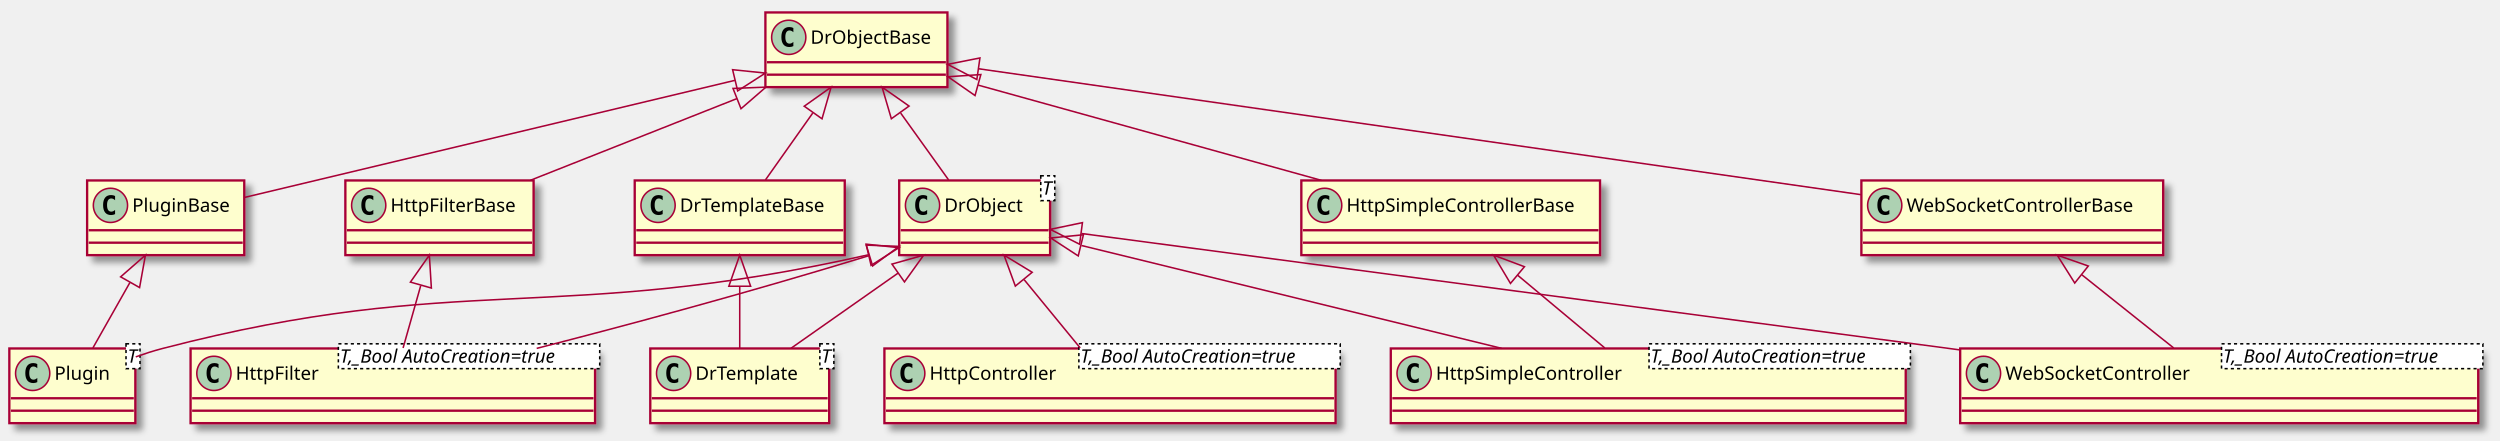
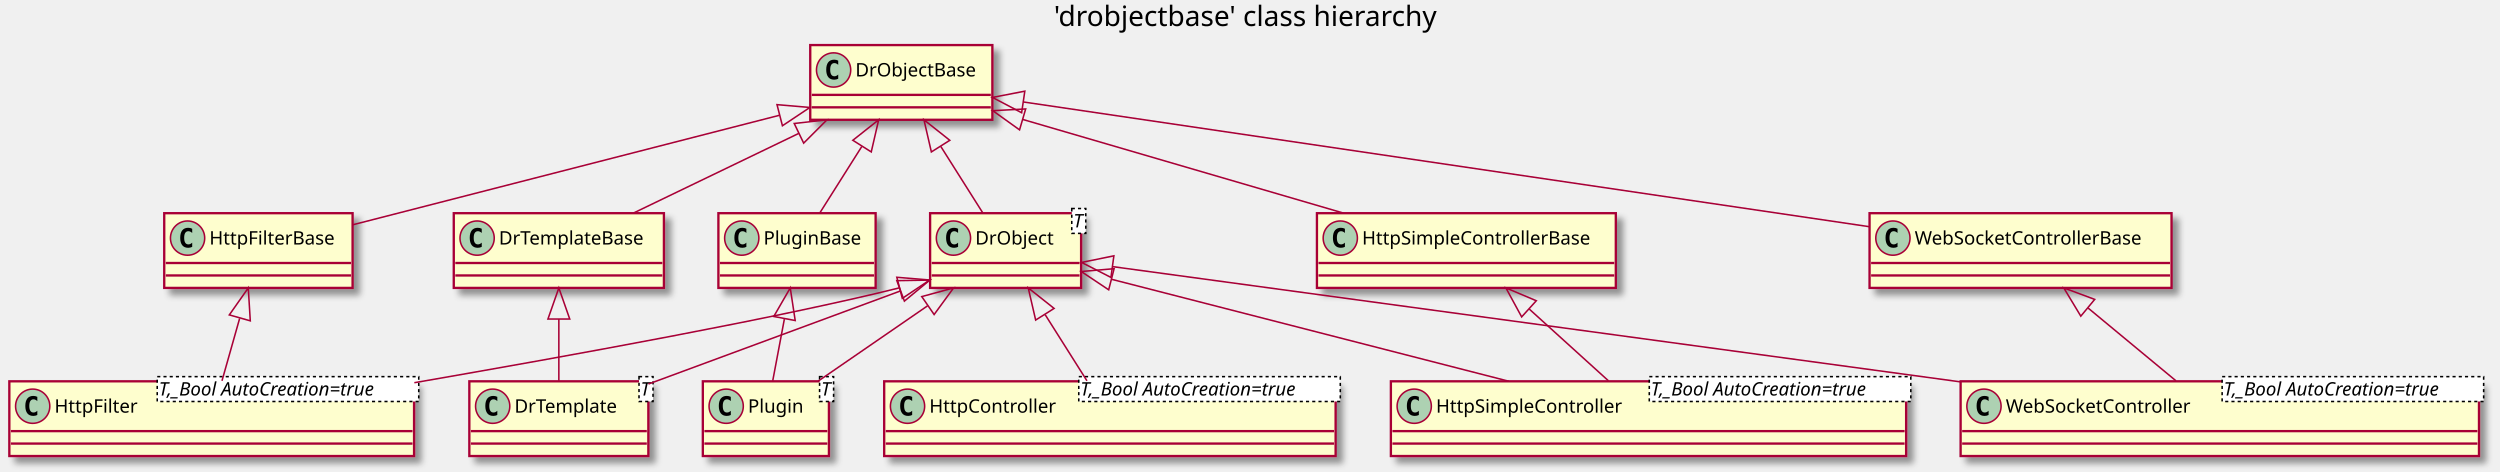
- <svg xmlns="http://www.w3.org/2000/svg" contentScriptType="application/ecmascript" contentStyleType="text/css" height="283px" preserveAspectRatio="none" style="width:1607px;height:283px;" version="1.1" viewBox="0 0 1607 283" width="1607px" zoomAndPan="magnify">
+ <svg xmlns="http://www.w3.org/2000/svg" contentScriptType="application/ecmascript" contentStyleType="text/css" height="303px" preserveAspectRatio="none" style="width:1606px;height:303px;" version="1.1" viewBox="0 0 1606 303" width="1606px" zoomAndPan="magnify">
  <defs>
-     <filter height="300%" id="fl2bw3moqujrt" width="300%" x="-1" y="-1">
+     <filter height="300%" id="f8cmqa31ffajn" width="300%" x="-1" y="-1">
      <feGaussianBlur result="blurOut" stdDeviation="2.0" />
      <feColorMatrix in="blurOut" result="blurOut2" type="matrix" values="0 0 0 0 0 0 0 0 0 0 0 0 0 0 0 0 0 0 .4 0" />
      <feOffset dx="4.0" dy="4.0" in="blurOut2" result="blurOut3" />
      <feBlend in="SourceGraphic" in2="blurOut3" mode="normal" />
    </filter>
  </defs>
  <g>
-     <rect fill="#FEFECE" filter="url(#fl2bw3moqujrt)" height="48" id="C_0000948678946378292650" style="stroke: #A80036; stroke-width: 1.5;" width="117" x="492" y="8" />
-     <ellipse cx="507" cy="24" fill="#ADD1B2" rx="11" ry="11" style="stroke: #A80036; stroke-width: 1.0;" />
-     <path d="M509.969,29.641 Q509.391,29.938 508.75,30.078 Q508.109,30.234 507.406,30.234 Q504.906,30.234 503.578,28.594 Q502.266,26.938 502.266,23.812 Q502.266,20.688 503.578,19.031 Q504.906,17.375 507.406,17.375 Q508.109,17.375 508.75,17.531 Q509.406,17.688 509.969,17.984 L509.969,20.703 Q509.344,20.125 508.75,19.859 Q508.156,19.578 507.531,19.578 Q506.188,19.578 505.5,20.656 Q504.812,21.719 504.812,23.812 Q504.812,25.906 505.5,26.984 Q506.188,28.047 507.531,28.047 Q508.156,28.047 508.75,27.781 Q509.344,27.5 509.969,26.922 L509.969,29.641 Z " />
-     <text fill="#000000" font-family="sans-serif" font-size="12" lengthAdjust="spacingAndGlyphs" textLength="85" x="521" y="28.154">DrObjectBase</text>
-     <line style="stroke: #A80036; stroke-width: 1.5;" x1="493" x2="608" y1="40" y2="40" />
-     <line style="stroke: #A80036; stroke-width: 1.5;" x1="493" x2="608" y1="48" y2="48" />
-     <rect fill="#FEFECE" filter="url(#fl2bw3moqujrt)" height="48" id="C_0000928351319055387329" style="stroke: #A80036; stroke-width: 1.5;" width="97" x="578" y="116" />
-     <ellipse cx="593" cy="132" fill="#ADD1B2" rx="11" ry="11" style="stroke: #A80036; stroke-width: 1.0;" />
-     <path d="M595.969,137.641 Q595.391,137.938 594.75,138.078 Q594.109,138.234 593.406,138.234 Q590.906,138.234 589.578,136.594 Q588.266,134.938 588.266,131.812 Q588.266,128.688 589.578,127.031 Q590.906,125.375 593.406,125.375 Q594.109,125.375 594.75,125.531 Q595.406,125.688 595.969,125.984 L595.969,128.703 Q595.344,128.125 594.75,127.859 Q594.156,127.578 593.531,127.578 Q592.188,127.578 591.5,128.656 Q590.812,129.719 590.812,131.812 Q590.812,133.906 591.5,134.984 Q592.188,136.047 593.531,136.047 Q594.156,136.047 594.75,135.781 Q595.344,135.5 595.969,134.922 L595.969,137.641 Z " />
-     <text fill="#000000" font-family="sans-serif" font-size="12" lengthAdjust="spacingAndGlyphs" textLength="54" x="607" y="136.154">DrObject</text>
-     <rect fill="#FFFFFF" height="15.969" style="stroke: #000000; stroke-width: 1.0; stroke-dasharray: 2.0,2.0;" width="9" x="669" y="113" />
-     <text fill="#000000" font-family="sans-serif" font-size="12" font-style="italic" lengthAdjust="spacingAndGlyphs" textLength="7" x="670" y="125.139">T</text>
-     <line style="stroke: #A80036; stroke-width: 1.5;" x1="579" x2="674" y1="148" y2="148" />
-     <line style="stroke: #A80036; stroke-width: 1.5;" x1="579" x2="674" y1="156" y2="156" />
-     <rect fill="#FEFECE" filter="url(#fl2bw3moqujrt)" height="48" id="C_0001766132705992294525" style="stroke: #A80036; stroke-width: 1.5;" width="101" x="56" y="116" />
-     <ellipse cx="71" cy="132" fill="#ADD1B2" rx="11" ry="11" style="stroke: #A80036; stroke-width: 1.0;" />
-     <path d="M73.969,137.641 Q73.391,137.938 72.75,138.078 Q72.109,138.234 71.406,138.234 Q68.906,138.234 67.578,136.594 Q66.266,134.938 66.266,131.812 Q66.266,128.688 67.578,127.031 Q68.906,125.375 71.406,125.375 Q72.109,125.375 72.75,125.531 Q73.406,125.688 73.969,125.984 L73.969,128.703 Q73.344,128.125 72.75,127.859 Q72.156,127.578 71.531,127.578 Q70.188,127.578 69.5,128.656 Q68.812,129.719 68.812,131.812 Q68.812,133.906 69.5,134.984 Q70.188,136.047 71.531,136.047 Q72.156,136.047 72.75,135.781 Q73.344,135.5 73.969,134.922 L73.969,137.641 Z " />
-     <text fill="#000000" font-family="sans-serif" font-size="12" lengthAdjust="spacingAndGlyphs" textLength="69" x="85" y="136.154">PluginBase</text>
-     <line style="stroke: #A80036; stroke-width: 1.5;" x1="57" x2="156" y1="148" y2="148" />
-     <line style="stroke: #A80036; stroke-width: 1.5;" x1="57" x2="156" y1="156" y2="156" />
-     <rect fill="#FEFECE" filter="url(#fl2bw3moqujrt)" height="48" id="C_0000090245984191403772" style="stroke: #A80036; stroke-width: 1.5;" width="81" x="6" y="224" />
-     <ellipse cx="21" cy="240" fill="#ADD1B2" rx="11" ry="11" style="stroke: #A80036; stroke-width: 1.0;" />
-     <path d="M23.969,245.641 Q23.391,245.938 22.75,246.078 Q22.109,246.234 21.406,246.234 Q18.906,246.234 17.578,244.594 Q16.266,242.938 16.266,239.812 Q16.266,236.688 17.578,235.031 Q18.906,233.375 21.406,233.375 Q22.109,233.375 22.75,233.531 Q23.406,233.688 23.969,233.984 L23.969,236.703 Q23.344,236.125 22.75,235.859 Q22.156,235.578 21.531,235.578 Q20.188,235.578 19.5,236.656 Q18.812,237.719 18.812,239.812 Q18.812,241.906 19.5,242.984 Q20.188,244.047 21.531,244.047 Q22.156,244.047 22.75,243.781 Q23.344,243.5 23.969,242.922 L23.969,245.641 Z " />
-     <text fill="#000000" font-family="sans-serif" font-size="12" lengthAdjust="spacingAndGlyphs" textLength="38" x="35" y="244.154">Plugin</text>
-     <rect fill="#FFFFFF" height="15.969" style="stroke: #000000; stroke-width: 1.0; stroke-dasharray: 2.0,2.0;" width="9" x="81" y="221" />
-     <text fill="#000000" font-family="sans-serif" font-size="12" font-style="italic" lengthAdjust="spacingAndGlyphs" textLength="7" x="82" y="233.139">T</text>
-     <line style="stroke: #A80036; stroke-width: 1.5;" x1="7" x2="86" y1="256" y2="256" />
-     <line style="stroke: #A80036; stroke-width: 1.5;" x1="7" x2="86" y1="264" y2="264" />
-     <rect fill="#FEFECE" filter="url(#fl2bw3moqujrt)" height="48" id="C_0001287349830889935744" style="stroke: #A80036; stroke-width: 1.5;" width="121" x="222" y="116" />
-     <ellipse cx="237" cy="132" fill="#ADD1B2" rx="11" ry="11" style="stroke: #A80036; stroke-width: 1.0;" />
-     <path d="M239.969,137.641 Q239.391,137.938 238.75,138.078 Q238.109,138.234 237.406,138.234 Q234.906,138.234 233.578,136.594 Q232.266,134.938 232.266,131.812 Q232.266,128.688 233.578,127.031 Q234.906,125.375 237.406,125.375 Q238.109,125.375 238.75,125.531 Q239.406,125.688 239.969,125.984 L239.969,128.703 Q239.344,128.125 238.75,127.859 Q238.156,127.578 237.531,127.578 Q236.188,127.578 235.5,128.656 Q234.812,129.719 234.812,131.812 Q234.812,133.906 235.5,134.984 Q236.188,136.047 237.531,136.047 Q238.156,136.047 238.75,135.781 Q239.344,135.5 239.969,134.922 L239.969,137.641 Z " />
-     <text fill="#000000" font-family="sans-serif" font-size="12" lengthAdjust="spacingAndGlyphs" textLength="89" x="251" y="136.154">HttpFilterBase</text>
-     <line style="stroke: #A80036; stroke-width: 1.5;" x1="223" x2="342" y1="148" y2="148" />
-     <line style="stroke: #A80036; stroke-width: 1.5;" x1="223" x2="342" y1="156" y2="156" />
-     <rect fill="#FEFECE" filter="url(#fl2bw3moqujrt)" height="48" id="C_0001423317784030907931" style="stroke: #A80036; stroke-width: 1.5;" width="260" x="122.5" y="224" />
-     <ellipse cx="137.5" cy="240" fill="#ADD1B2" rx="11" ry="11" style="stroke: #A80036; stroke-width: 1.0;" />
-     <path d="M140.469,245.641 Q139.891,245.938 139.25,246.078 Q138.609,246.234 137.906,246.234 Q135.406,246.234 134.078,244.594 Q132.766,242.938 132.766,239.812 Q132.766,236.688 134.078,235.031 Q135.406,233.375 137.906,233.375 Q138.609,233.375 139.25,233.531 Q139.906,233.688 140.469,233.984 L140.469,236.703 Q139.844,236.125 139.25,235.859 Q138.656,235.578 138.031,235.578 Q136.688,235.578 136,236.656 Q135.312,237.719 135.312,239.812 Q135.312,241.906 136,242.984 Q136.688,244.047 138.031,244.047 Q138.656,244.047 139.25,243.781 Q139.844,243.5 140.469,242.922 L140.469,245.641 Z " />
-     <text fill="#000000" font-family="sans-serif" font-size="12" lengthAdjust="spacingAndGlyphs" textLength="58" x="151.5" y="244.154">HttpFilter</text>
-     <rect fill="#FFFFFF" height="15.969" style="stroke: #000000; stroke-width: 1.0; stroke-dasharray: 2.0,2.0;" width="168" x="217.5" y="221" />
-     <text fill="#000000" font-family="sans-serif" font-size="12" font-style="italic" lengthAdjust="spacingAndGlyphs" textLength="166" x="218.5" y="233.139">T,_Bool AutoCreation=true</text>
-     <line style="stroke: #A80036; stroke-width: 1.5;" x1="123.5" x2="381.5" y1="256" y2="256" />
-     <line style="stroke: #A80036; stroke-width: 1.5;" x1="123.5" x2="381.5" y1="264" y2="264" />
-     <rect fill="#FEFECE" filter="url(#fl2bw3moqujrt)" height="48" id="C_0000286555068366301766" style="stroke: #A80036; stroke-width: 1.5;" width="135" x="408" y="116" />
-     <ellipse cx="423" cy="132" fill="#ADD1B2" rx="11" ry="11" style="stroke: #A80036; stroke-width: 1.0;" />
-     <path d="M425.969,137.641 Q425.391,137.938 424.75,138.078 Q424.109,138.234 423.406,138.234 Q420.906,138.234 419.578,136.594 Q418.266,134.938 418.266,131.812 Q418.266,128.688 419.578,127.031 Q420.906,125.375 423.406,125.375 Q424.109,125.375 424.75,125.531 Q425.406,125.688 425.969,125.984 L425.969,128.703 Q425.344,128.125 424.75,127.859 Q424.156,127.578 423.531,127.578 Q422.188,127.578 421.5,128.656 Q420.812,129.719 420.812,131.812 Q420.812,133.906 421.5,134.984 Q422.188,136.047 423.531,136.047 Q424.156,136.047 424.75,135.781 Q425.344,135.5 425.969,134.922 L425.969,137.641 Z " />
-     <text fill="#000000" font-family="sans-serif" font-size="12" lengthAdjust="spacingAndGlyphs" textLength="103" x="437" y="136.154">DrTemplateBase</text>
-     <line style="stroke: #A80036; stroke-width: 1.5;" x1="409" x2="542" y1="148" y2="148" />
-     <line style="stroke: #A80036; stroke-width: 1.5;" x1="409" x2="542" y1="156" y2="156" />
-     <rect fill="#FEFECE" filter="url(#fl2bw3moqujrt)" height="48" id="C_0000730908334399288167" style="stroke: #A80036; stroke-width: 1.5;" width="115" x="418" y="224" />
-     <ellipse cx="433" cy="240" fill="#ADD1B2" rx="11" ry="11" style="stroke: #A80036; stroke-width: 1.0;" />
-     <path d="M435.969,245.641 Q435.391,245.938 434.75,246.078 Q434.109,246.234 433.406,246.234 Q430.906,246.234 429.578,244.594 Q428.266,242.938 428.266,239.812 Q428.266,236.688 429.578,235.031 Q430.906,233.375 433.406,233.375 Q434.109,233.375 434.75,233.531 Q435.406,233.688 435.969,233.984 L435.969,236.703 Q435.344,236.125 434.75,235.859 Q434.156,235.578 433.531,235.578 Q432.188,235.578 431.5,236.656 Q430.812,237.719 430.812,239.812 Q430.812,241.906 431.5,242.984 Q432.188,244.047 433.531,244.047 Q434.156,244.047 434.75,243.781 Q435.344,243.5 435.969,242.922 L435.969,245.641 Z " />
-     <text fill="#000000" font-family="sans-serif" font-size="12" lengthAdjust="spacingAndGlyphs" textLength="72" x="447" y="244.154">DrTemplate</text>
-     <rect fill="#FFFFFF" height="15.969" style="stroke: #000000; stroke-width: 1.0; stroke-dasharray: 2.0,2.0;" width="9" x="527" y="221" />
-     <text fill="#000000" font-family="sans-serif" font-size="12" font-style="italic" lengthAdjust="spacingAndGlyphs" textLength="7" x="528" y="233.139">T</text>
-     <line style="stroke: #A80036; stroke-width: 1.5;" x1="419" x2="532" y1="256" y2="256" />
-     <line style="stroke: #A80036; stroke-width: 1.5;" x1="419" x2="532" y1="264" y2="264" />
-     <rect fill="#FEFECE" filter="url(#fl2bw3moqujrt)" height="48" id="C_0000128620413217137181" style="stroke: #A80036; stroke-width: 1.5;" width="192" x="836.5" y="116" />
-     <ellipse cx="851.5" cy="132" fill="#ADD1B2" rx="11" ry="11" style="stroke: #A80036; stroke-width: 1.0;" />
-     <path d="M854.469,137.641 Q853.891,137.938 853.25,138.078 Q852.609,138.234 851.906,138.234 Q849.406,138.234 848.078,136.594 Q846.766,134.938 846.766,131.812 Q846.766,128.688 848.078,127.031 Q849.406,125.375 851.906,125.375 Q852.609,125.375 853.25,125.531 Q853.906,125.688 854.469,125.984 L854.469,128.703 Q853.844,128.125 853.25,127.859 Q852.656,127.578 852.031,127.578 Q850.688,127.578 850,128.656 Q849.312,129.719 849.312,131.812 Q849.312,133.906 850,134.984 Q850.688,136.047 852.031,136.047 Q852.656,136.047 853.25,135.781 Q853.844,135.5 854.469,134.922 L854.469,137.641 Z " />
-     <text fill="#000000" font-family="sans-serif" font-size="12" lengthAdjust="spacingAndGlyphs" textLength="160" x="865.5" y="136.154">HttpSimpleControllerBase</text>
-     <line style="stroke: #A80036; stroke-width: 1.5;" x1="837.5" x2="1027.5" y1="148" y2="148" />
-     <line style="stroke: #A80036; stroke-width: 1.5;" x1="837.5" x2="1027.5" y1="156" y2="156" />
-     <rect fill="#FEFECE" filter="url(#fl2bw3moqujrt)" height="48" id="C_0001615046545627727628" style="stroke: #A80036; stroke-width: 1.5;" width="194" x="1196.5" y="116" />
-     <ellipse cx="1211.5" cy="132" fill="#ADD1B2" rx="11" ry="11" style="stroke: #A80036; stroke-width: 1.0;" />
-     <path d="M1214.469,137.641 Q1213.891,137.938 1213.25,138.078 Q1212.609,138.234 1211.906,138.234 Q1209.406,138.234 1208.078,136.594 Q1206.766,134.938 1206.766,131.812 Q1206.766,128.688 1208.078,127.031 Q1209.406,125.375 1211.906,125.375 Q1212.609,125.375 1213.25,125.531 Q1213.906,125.688 1214.469,125.984 L1214.469,128.703 Q1213.844,128.125 1213.25,127.859 Q1212.656,127.578 1212.031,127.578 Q1210.688,127.578 1210,128.656 Q1209.312,129.719 1209.312,131.812 Q1209.312,133.906 1210,134.984 Q1210.688,136.047 1212.031,136.047 Q1212.656,136.047 1213.25,135.781 Q1213.844,135.5 1214.469,134.922 L1214.469,137.641 Z " />
-     <text fill="#000000" font-family="sans-serif" font-size="12" lengthAdjust="spacingAndGlyphs" textLength="162" x="1225.5" y="136.154">WebSocketControllerBase</text>
-     <line style="stroke: #A80036; stroke-width: 1.5;" x1="1197.5" x2="1389.5" y1="148" y2="148" />
-     <line style="stroke: #A80036; stroke-width: 1.5;" x1="1197.5" x2="1389.5" y1="156" y2="156" />
-     <rect fill="#FEFECE" filter="url(#fl2bw3moqujrt)" height="48" id="C_0000022864597420834899" style="stroke: #A80036; stroke-width: 1.5;" width="290" x="568.5" y="224" />
-     <ellipse cx="583.5" cy="240" fill="#ADD1B2" rx="11" ry="11" style="stroke: #A80036; stroke-width: 1.0;" />
-     <path d="M586.469,245.641 Q585.891,245.938 585.25,246.078 Q584.609,246.234 583.906,246.234 Q581.406,246.234 580.078,244.594 Q578.766,242.938 578.766,239.812 Q578.766,236.688 580.078,235.031 Q581.406,233.375 583.906,233.375 Q584.609,233.375 585.25,233.531 Q585.906,233.688 586.469,233.984 L586.469,236.703 Q585.844,236.125 585.25,235.859 Q584.656,235.578 584.031,235.578 Q582.688,235.578 582,236.656 Q581.312,237.719 581.312,239.812 Q581.312,241.906 582,242.984 Q582.688,244.047 584.031,244.047 Q584.656,244.047 585.25,243.781 Q585.844,243.5 586.469,242.922 L586.469,245.641 Z " />
-     <text fill="#000000" font-family="sans-serif" font-size="12" lengthAdjust="spacingAndGlyphs" textLength="88" x="597.5" y="244.154">HttpController</text>
-     <rect fill="#FFFFFF" height="15.969" style="stroke: #000000; stroke-width: 1.0; stroke-dasharray: 2.0,2.0;" width="168" x="693.5" y="221" />
-     <text fill="#000000" font-family="sans-serif" font-size="12" font-style="italic" lengthAdjust="spacingAndGlyphs" textLength="166" x="694.5" y="233.139">T,_Bool AutoCreation=true</text>
-     <line style="stroke: #A80036; stroke-width: 1.5;" x1="569.5" x2="857.5" y1="256" y2="256" />
-     <line style="stroke: #A80036; stroke-width: 1.5;" x1="569.5" x2="857.5" y1="264" y2="264" />
-     <rect fill="#FEFECE" filter="url(#fl2bw3moqujrt)" height="48" id="C_0000230834042887687668" style="stroke: #A80036; stroke-width: 1.5;" width="331" x="894" y="224" />
-     <ellipse cx="909" cy="240" fill="#ADD1B2" rx="11" ry="11" style="stroke: #A80036; stroke-width: 1.0;" />
-     <path d="M911.969,245.641 Q911.391,245.938 910.75,246.078 Q910.109,246.234 909.406,246.234 Q906.906,246.234 905.578,244.594 Q904.266,242.938 904.266,239.812 Q904.266,236.688 905.578,235.031 Q906.906,233.375 909.406,233.375 Q910.109,233.375 910.75,233.531 Q911.406,233.688 911.969,233.984 L911.969,236.703 Q911.344,236.125 910.75,235.859 Q910.156,235.578 909.531,235.578 Q908.188,235.578 907.5,236.656 Q906.812,237.719 906.812,239.812 Q906.812,241.906 907.5,242.984 Q908.188,244.047 909.531,244.047 Q910.156,244.047 910.75,243.781 Q911.344,243.5 911.969,242.922 L911.969,245.641 Z " />
-     <text fill="#000000" font-family="sans-serif" font-size="12" lengthAdjust="spacingAndGlyphs" textLength="129" x="923" y="244.154">HttpSimpleController</text>
-     <rect fill="#FFFFFF" height="15.969" style="stroke: #000000; stroke-width: 1.0; stroke-dasharray: 2.0,2.0;" width="168" x="1060" y="221" />
-     <text fill="#000000" font-family="sans-serif" font-size="12" font-style="italic" lengthAdjust="spacingAndGlyphs" textLength="166" x="1061" y="233.139">T,_Bool AutoCreation=true</text>
-     <line style="stroke: #A80036; stroke-width: 1.5;" x1="895" x2="1224" y1="256" y2="256" />
-     <line style="stroke: #A80036; stroke-width: 1.5;" x1="895" x2="1224" y1="264" y2="264" />
-     <rect fill="#FEFECE" filter="url(#fl2bw3moqujrt)" height="48" id="C_0001306947998463000992" style="stroke: #A80036; stroke-width: 1.5;" width="333" x="1260" y="224" />
-     <ellipse cx="1275" cy="240" fill="#ADD1B2" rx="11" ry="11" style="stroke: #A80036; stroke-width: 1.0;" />
-     <path d="M1277.969,245.641 Q1277.391,245.938 1276.75,246.078 Q1276.109,246.234 1275.406,246.234 Q1272.906,246.234 1271.578,244.594 Q1270.266,242.938 1270.266,239.812 Q1270.266,236.688 1271.578,235.031 Q1272.906,233.375 1275.406,233.375 Q1276.109,233.375 1276.75,233.531 Q1277.406,233.688 1277.969,233.984 L1277.969,236.703 Q1277.344,236.125 1276.75,235.859 Q1276.156,235.578 1275.531,235.578 Q1274.188,235.578 1273.5,236.656 Q1272.812,237.719 1272.812,239.812 Q1272.812,241.906 1273.5,242.984 Q1274.188,244.047 1275.531,244.047 Q1276.156,244.047 1276.75,243.781 Q1277.344,243.5 1277.969,242.922 L1277.969,245.641 Z " />
-     <text fill="#000000" font-family="sans-serif" font-size="12" lengthAdjust="spacingAndGlyphs" textLength="131" x="1289" y="244.154">WebSocketController</text>
-     <rect fill="#FFFFFF" height="15.969" style="stroke: #000000; stroke-width: 1.0; stroke-dasharray: 2.0,2.0;" width="168" x="1428" y="221" />
-     <text fill="#000000" font-family="sans-serif" font-size="12" font-style="italic" lengthAdjust="spacingAndGlyphs" textLength="166" x="1429" y="233.139">T,_Bool AutoCreation=true</text>
-     <line style="stroke: #A80036; stroke-width: 1.5;" x1="1261" x2="1592" y1="256" y2="256" />
-     <line style="stroke: #A80036; stroke-width: 1.5;" x1="1261" x2="1592" y1="264" y2="264" />
-     <path d="M578.93,72.66 C589.32,87.15 600.74,103.07 609.78,115.68 " fill="none" id="C_0000948678946378292650&lt;-C_0000928351319055387329" style="stroke: #A80036; stroke-width: 1.0;" />
-     <polygon fill="none" points="572.96,76.33,566.99,56,584.33,68.18,572.96,76.33" style="stroke: #A80036; stroke-width: 1.0;" />
-     <path d="M472.42,51.64 C381.6,73.32 234.32,108.48 157.22,126.89 " fill="none" id="C_0000948678946378292650&lt;-C_0001766132705992294525" style="stroke: #A80036; stroke-width: 1.0;" />
-     <polygon fill="none" points="470.92,44.8,492,46.97,474.17,58.42,470.92,44.8" style="stroke: #A80036; stroke-width: 1.0;" />
-     <path d="M83.51,181.61 C75.45,195.85 66.68,211.35 59.7,223.68 " fill="none" id="C_0001766132705992294525&lt;-C_0000090245984191403772" style="stroke: #A80036; stroke-width: 1.0;" />
-     <polygon fill="none" points="77.54,177.96,93.48,164,89.72,184.85,77.54,177.96" style="stroke: #A80036; stroke-width: 1.0;" />
-     <path d="M558.3,163.76 C357.84,208.92 296.26,174.18 104.5,224 C98.84,225.47 92.98,227.34 87.27,229.39 " fill="none" id="C_0000928351319055387329&lt;-C_0000090245984191403772" style="stroke: #A80036; stroke-width: 1.0;" />
-     <polygon fill="none" points="556.75,156.93,577.81,159.21,559.92,170.57,556.75,156.93" style="stroke: #A80036; stroke-width: 1.0;" />
-     <path d="M473.68,63.38 C431.47,80.08 379.93,100.47 341,115.86 " fill="none" id="C_0000948678946378292650&lt;-C_0001287349830889935744" style="stroke: #A80036; stroke-width: 1.0;" />
-     <polygon fill="none" points="471.18,56.85,492.35,56,476.32,69.87,471.18,56.85" style="stroke: #A80036; stroke-width: 1.0;" />
-     <path d="M558.73,164.29 C476.88,189.31 401.97,209.3 344.98,223.94 " fill="none" id="C_0000928351319055387329&lt;-C_0001423317784030907931" style="stroke: #A80036; stroke-width: 1.0;" />
-     <polygon fill="none" points="556.8,157.56,577.97,158.36,560.92,170.94,556.8,157.56" style="stroke: #A80036; stroke-width: 1.0;" />
-     <path d="M270.46,183.54 C266.58,197.23 262.43,211.9 259.1,223.68 " fill="none" id="C_0001287349830889935744&lt;-C_0001423317784030907931" style="stroke: #A80036; stroke-width: 1.0;" />
-     <polygon fill="none" points="263.81,181.34,275.99,164,277.28,185.15,263.81,181.34" style="stroke: #A80036; stroke-width: 1.0;" />
-     <path d="M522.44,72.66 C512.19,87.15 500.92,103.07 492,115.68 " fill="none" id="C_0000948678946378292650&lt;-C_0000286555068366301766" style="stroke: #A80036; stroke-width: 1.0;" />
-     <polygon fill="none" points="516.96,68.28,534.23,56,528.39,76.37,516.96,68.28" style="stroke: #A80036; stroke-width: 1.0;" />
-     <path d="M577.34,175.51 C554.77,191.35 528.61,209.71 508.46,223.86 " fill="none" id="C_0000928351319055387329&lt;-C_0000730908334399288167" style="stroke: #A80036; stroke-width: 1.0;" />
-     <polygon fill="none" points="573.34,169.76,593.74,164,581.39,181.22,573.34,169.76" style="stroke: #A80036; stroke-width: 1.0;" />
-     <path d="M475.5,184.02 C475.5,197.58 475.5,212.04 475.5,223.68 " fill="none" id="C_0000286555068366301766&lt;-C_0000730908334399288167" style="stroke: #A80036; stroke-width: 1.0;" />
-     <polygon fill="none" points="468.5,184,475.5,164,482.5,184,468.5,184" style="stroke: #A80036; stroke-width: 1.0;" />
-     <path d="M628.81,54.73 C693.11,72.57 783.92,97.77 849.47,115.96 " fill="none" id="C_0000948678946378292650&lt;-C_0000128620413217137181" style="stroke: #A80036; stroke-width: 1.0;" />
-     <polygon fill="none" points="626.75,61.42,609.35,49.33,630.49,47.93,626.75,61.42" style="stroke: #A80036; stroke-width: 1.0;" />
-     <path d="M628.99,44.2 C765.76,63.71 1047.34,103.88 1196.25,125.13 " fill="none" id="C_0000948678946378292650&lt;-C_0001615046545627727628" style="stroke: #A80036; stroke-width: 1.0;" />
-     <polygon fill="none" points="627.92,51.12,609.11,41.36,629.9,37.26,627.92,51.12" style="stroke: #A80036; stroke-width: 1.0;" />
-     <path d="M658.26,179.7 C670.37,194.45 683.78,210.79 694.36,223.68 " fill="none" id="C_0000928351319055387329&lt;-C_0000022864597420834899" style="stroke: #A80036; stroke-width: 1.0;" />
-     <polygon fill="none" points="652.66,183.9,645.38,164,663.48,175.02,652.66,183.9" style="stroke: #A80036; stroke-width: 1.0;" />
-     <path d="M695.15,157.81 C768.07,175.66 883.85,204 965.28,223.93 " fill="none" id="C_0000928351319055387329&lt;-C_0000230834042887687668" style="stroke: #A80036; stroke-width: 1.0;" />
-     <polygon fill="none" points="693.09,164.51,675.33,152.95,696.42,150.91,693.09,164.51" style="stroke: #A80036; stroke-width: 1.0;" />
-     <path d="M975.48,176.87 C993.99,192.33 1015.12,209.96 1031.56,223.68 " fill="none" id="C_0000128620413217137181&lt;-C_0000230834042887687668" style="stroke: #A80036; stroke-width: 1.0;" />
-     <polygon fill="none" points="970.93,182.19,960.06,164,979.9,171.44,970.93,182.19" style="stroke: #A80036; stroke-width: 1.0;" />
-     <path d="M695.16,150.1 C819.5,166.57 1085.25,201.78 1259.83,224.92 " fill="none" id="C_0000928351319055387329&lt;-C_0001306947998463000992" style="stroke: #A80036; stroke-width: 1.0;" />
-     <polygon fill="none" points="693.95,157,675.04,147.43,695.79,143.12,693.95,157" style="stroke: #A80036; stroke-width: 1.0;" />
-     <path d="M1338.21,176.64 C1357.68,192.15 1379.94,209.89 1397.24,223.68 " fill="none" id="C_0001615046545627727628&lt;-C_0001306947998463000992" style="stroke: #A80036; stroke-width: 1.0;" />
-     <polygon fill="none" points="1333.64,181.94,1322.36,164,1342.36,170.99,1333.64,181.94" style="stroke: #A80036; stroke-width: 1.0;" />
+     <text fill="#000000" font-family="sans-serif" font-size="18" lengthAdjust="spacingAndGlyphs" textLength="257" x="677" y="16.708">'drobjectbase' class hierarchy</text>
+     <rect fill="#FEFECE" filter="url(#f8cmqa31ffajn)" height="48" id="C_0000948678946378292650" style="stroke: #A80036; stroke-width: 1.5;" width="117" x="520.5" y="28.953" />
+     <ellipse cx="535.5" cy="44.953" fill="#ADD1B2" rx="11" ry="11" style="stroke: #A80036; stroke-width: 1.0;" />
+     <path d="M538.469,50.594 Q537.891,50.891 537.25,51.031 Q536.609,51.188 535.906,51.188 Q533.406,51.188 532.078,49.547 Q530.766,47.891 530.766,44.766 Q530.766,41.641 532.078,39.984 Q533.406,38.328 535.906,38.328 Q536.609,38.328 537.25,38.484 Q537.906,38.641 538.469,38.938 L538.469,41.656 Q537.844,41.078 537.25,40.812 Q536.656,40.531 536.031,40.531 Q534.688,40.531 534,41.609 Q533.312,42.672 533.312,44.766 Q533.312,46.859 534,47.938 Q534.688,49 536.031,49 Q536.656,49 537.25,48.734 Q537.844,48.453 538.469,47.875 L538.469,50.594 Z " />
+     <text fill="#000000" font-family="sans-serif" font-size="12" lengthAdjust="spacingAndGlyphs" textLength="85" x="549.5" y="49.107">DrObjectBase</text>
+     <line style="stroke: #A80036; stroke-width: 1.5;" x1="521.5" x2="636.5" y1="60.953" y2="60.953" />
+     <line style="stroke: #A80036; stroke-width: 1.5;" x1="521.5" x2="636.5" y1="68.953" y2="68.953" />
+     <rect fill="#FEFECE" filter="url(#f8cmqa31ffajn)" height="48" id="C_0000928351319055387329" style="stroke: #A80036; stroke-width: 1.5;" width="97" x="597.5" y="136.953" />
+     <ellipse cx="612.5" cy="152.953" fill="#ADD1B2" rx="11" ry="11" style="stroke: #A80036; stroke-width: 1.0;" />
+     <path d="M615.469,158.594 Q614.891,158.891 614.25,159.031 Q613.609,159.188 612.906,159.188 Q610.406,159.188 609.078,157.547 Q607.766,155.891 607.766,152.766 Q607.766,149.641 609.078,147.984 Q610.406,146.328 612.906,146.328 Q613.609,146.328 614.25,146.484 Q614.906,146.641 615.469,146.938 L615.469,149.656 Q614.844,149.078 614.25,148.812 Q613.656,148.531 613.031,148.531 Q611.688,148.531 611,149.609 Q610.312,150.672 610.312,152.766 Q610.312,154.859 611,155.938 Q611.688,157 613.031,157 Q613.656,157 614.25,156.734 Q614.844,156.453 615.469,155.875 L615.469,158.594 Z " />
+     <text fill="#000000" font-family="sans-serif" font-size="12" lengthAdjust="spacingAndGlyphs" textLength="54" x="626.5" y="157.107">DrObject</text>
+     <rect fill="#FFFFFF" height="15.969" style="stroke: #000000; stroke-width: 1.0; stroke-dasharray: 2.0,2.0;" width="9" x="688.5" y="133.953" />
+     <text fill="#000000" font-family="sans-serif" font-size="12" font-style="italic" lengthAdjust="spacingAndGlyphs" textLength="7" x="689.5" y="146.092">T</text>
+     <line style="stroke: #A80036; stroke-width: 1.5;" x1="598.5" x2="693.5" y1="168.953" y2="168.953" />
+     <line style="stroke: #A80036; stroke-width: 1.5;" x1="598.5" x2="693.5" y1="176.953" y2="176.953" />
+     <rect fill="#FEFECE" filter="url(#f8cmqa31ffajn)" height="48" id="C_0001287349830889935744" style="stroke: #A80036; stroke-width: 1.5;" width="121" x="105.5" y="136.953" />
+     <ellipse cx="120.5" cy="152.953" fill="#ADD1B2" rx="11" ry="11" style="stroke: #A80036; stroke-width: 1.0;" />
+     <path d="M123.469,158.594 Q122.891,158.891 122.25,159.031 Q121.609,159.188 120.906,159.188 Q118.406,159.188 117.078,157.547 Q115.766,155.891 115.766,152.766 Q115.766,149.641 117.078,147.984 Q118.406,146.328 120.906,146.328 Q121.609,146.328 122.25,146.484 Q122.906,146.641 123.469,146.938 L123.469,149.656 Q122.844,149.078 122.25,148.812 Q121.656,148.531 121.031,148.531 Q119.688,148.531 119,149.609 Q118.312,150.672 118.312,152.766 Q118.312,154.859 119,155.938 Q119.688,157 121.031,157 Q121.656,157 122.25,156.734 Q122.844,156.453 123.469,155.875 L123.469,158.594 Z " />
+     <text fill="#000000" font-family="sans-serif" font-size="12" lengthAdjust="spacingAndGlyphs" textLength="89" x="134.5" y="157.107">HttpFilterBase</text>
+     <line style="stroke: #A80036; stroke-width: 1.5;" x1="106.5" x2="225.5" y1="168.953" y2="168.953" />
+     <line style="stroke: #A80036; stroke-width: 1.5;" x1="106.5" x2="225.5" y1="176.953" y2="176.953" />
+     <rect fill="#FEFECE" filter="url(#f8cmqa31ffajn)" height="48" id="C_0001423317784030907931" style="stroke: #A80036; stroke-width: 1.5;" width="260" x="6" y="244.953" />
+     <ellipse cx="21" cy="260.953" fill="#ADD1B2" rx="11" ry="11" style="stroke: #A80036; stroke-width: 1.0;" />
+     <path d="M23.969,266.594 Q23.391,266.891 22.75,267.031 Q22.109,267.188 21.406,267.188 Q18.906,267.188 17.578,265.547 Q16.266,263.891 16.266,260.766 Q16.266,257.641 17.578,255.984 Q18.906,254.328 21.406,254.328 Q22.109,254.328 22.75,254.484 Q23.406,254.641 23.969,254.938 L23.969,257.656 Q23.344,257.078 22.75,256.812 Q22.156,256.531 21.531,256.531 Q20.188,256.531 19.5,257.609 Q18.812,258.672 18.812,260.766 Q18.812,262.859 19.5,263.938 Q20.188,265 21.531,265 Q22.156,265 22.75,264.734 Q23.344,264.453 23.969,263.875 L23.969,266.594 Z " />
+     <text fill="#000000" font-family="sans-serif" font-size="12" lengthAdjust="spacingAndGlyphs" textLength="58" x="35" y="265.107">HttpFilter</text>
+     <rect fill="#FFFFFF" height="15.969" style="stroke: #000000; stroke-width: 1.0; stroke-dasharray: 2.0,2.0;" width="168" x="101" y="241.953" />
+     <text fill="#000000" font-family="sans-serif" font-size="12" font-style="italic" lengthAdjust="spacingAndGlyphs" textLength="166" x="102" y="254.092">T,_Bool AutoCreation=true</text>
+     <line style="stroke: #A80036; stroke-width: 1.5;" x1="7" x2="265" y1="276.953" y2="276.953" />
+     <line style="stroke: #A80036; stroke-width: 1.5;" x1="7" x2="265" y1="284.953" y2="284.953" />
+     <rect fill="#FEFECE" filter="url(#f8cmqa31ffajn)" height="48" id="C_0000286555068366301766" style="stroke: #A80036; stroke-width: 1.5;" width="135" x="291.5" y="136.953" />
+     <ellipse cx="306.5" cy="152.953" fill="#ADD1B2" rx="11" ry="11" style="stroke: #A80036; stroke-width: 1.0;" />
+     <path d="M309.469,158.594 Q308.891,158.891 308.25,159.031 Q307.609,159.188 306.906,159.188 Q304.406,159.188 303.078,157.547 Q301.766,155.891 301.766,152.766 Q301.766,149.641 303.078,147.984 Q304.406,146.328 306.906,146.328 Q307.609,146.328 308.25,146.484 Q308.906,146.641 309.469,146.938 L309.469,149.656 Q308.844,149.078 308.25,148.812 Q307.656,148.531 307.031,148.531 Q305.688,148.531 305,149.609 Q304.312,150.672 304.312,152.766 Q304.312,154.859 305,155.938 Q305.688,157 307.031,157 Q307.656,157 308.25,156.734 Q308.844,156.453 309.469,155.875 L309.469,158.594 Z " />
+     <text fill="#000000" font-family="sans-serif" font-size="12" lengthAdjust="spacingAndGlyphs" textLength="103" x="320.5" y="157.107">DrTemplateBase</text>
+     <line style="stroke: #A80036; stroke-width: 1.5;" x1="292.5" x2="425.5" y1="168.953" y2="168.953" />
+     <line style="stroke: #A80036; stroke-width: 1.5;" x1="292.5" x2="425.5" y1="176.953" y2="176.953" />
+     <rect fill="#FEFECE" filter="url(#f8cmqa31ffajn)" height="48" id="C_0000730908334399288167" style="stroke: #A80036; stroke-width: 1.5;" width="115" x="301.5" y="244.953" />
+     <ellipse cx="316.5" cy="260.953" fill="#ADD1B2" rx="11" ry="11" style="stroke: #A80036; stroke-width: 1.0;" />
+     <path d="M319.469,266.594 Q318.891,266.891 318.25,267.031 Q317.609,267.188 316.906,267.188 Q314.406,267.188 313.078,265.547 Q311.766,263.891 311.766,260.766 Q311.766,257.641 313.078,255.984 Q314.406,254.328 316.906,254.328 Q317.609,254.328 318.25,254.484 Q318.906,254.641 319.469,254.938 L319.469,257.656 Q318.844,257.078 318.25,256.812 Q317.656,256.531 317.031,256.531 Q315.688,256.531 315,257.609 Q314.312,258.672 314.312,260.766 Q314.312,262.859 315,263.938 Q315.688,265 317.031,265 Q317.656,265 318.25,264.734 Q318.844,264.453 319.469,263.875 L319.469,266.594 Z " />
+     <text fill="#000000" font-family="sans-serif" font-size="12" lengthAdjust="spacingAndGlyphs" textLength="72" x="330.5" y="265.107">DrTemplate</text>
+     <rect fill="#FFFFFF" height="15.969" style="stroke: #000000; stroke-width: 1.0; stroke-dasharray: 2.0,2.0;" width="9" x="410.5" y="241.953" />
+     <text fill="#000000" font-family="sans-serif" font-size="12" font-style="italic" lengthAdjust="spacingAndGlyphs" textLength="7" x="411.5" y="254.092">T</text>
+     <line style="stroke: #A80036; stroke-width: 1.5;" x1="302.5" x2="415.5" y1="276.953" y2="276.953" />
+     <line style="stroke: #A80036; stroke-width: 1.5;" x1="302.5" x2="415.5" y1="284.953" y2="284.953" />
+     <rect fill="#FEFECE" filter="url(#f8cmqa31ffajn)" height="48" id="C_0001766132705992294525" style="stroke: #A80036; stroke-width: 1.5;" width="101" x="461.5" y="136.953" />
+     <ellipse cx="476.5" cy="152.953" fill="#ADD1B2" rx="11" ry="11" style="stroke: #A80036; stroke-width: 1.0;" />
+     <path d="M479.469,158.594 Q478.891,158.891 478.25,159.031 Q477.609,159.188 476.906,159.188 Q474.406,159.188 473.078,157.547 Q471.766,155.891 471.766,152.766 Q471.766,149.641 473.078,147.984 Q474.406,146.328 476.906,146.328 Q477.609,146.328 478.25,146.484 Q478.906,146.641 479.469,146.938 L479.469,149.656 Q478.844,149.078 478.25,148.812 Q477.656,148.531 477.031,148.531 Q475.688,148.531 475,149.609 Q474.312,150.672 474.312,152.766 Q474.312,154.859 475,155.938 Q475.688,157 477.031,157 Q477.656,157 478.25,156.734 Q478.844,156.453 479.469,155.875 L479.469,158.594 Z " />
+     <text fill="#000000" font-family="sans-serif" font-size="12" lengthAdjust="spacingAndGlyphs" textLength="69" x="490.5" y="157.107">PluginBase</text>
+     <line style="stroke: #A80036; stroke-width: 1.5;" x1="462.5" x2="561.5" y1="168.953" y2="168.953" />
+     <line style="stroke: #A80036; stroke-width: 1.5;" x1="462.5" x2="561.5" y1="176.953" y2="176.953" />
+     <rect fill="#FEFECE" filter="url(#f8cmqa31ffajn)" height="48" id="C_0000090245984191403772" style="stroke: #A80036; stroke-width: 1.5;" width="81" x="451.5" y="244.953" />
+     <ellipse cx="466.5" cy="260.953" fill="#ADD1B2" rx="11" ry="11" style="stroke: #A80036; stroke-width: 1.0;" />
+     <path d="M469.469,266.594 Q468.891,266.891 468.25,267.031 Q467.609,267.188 466.906,267.188 Q464.406,267.188 463.078,265.547 Q461.766,263.891 461.766,260.766 Q461.766,257.641 463.078,255.984 Q464.406,254.328 466.906,254.328 Q467.609,254.328 468.25,254.484 Q468.906,254.641 469.469,254.938 L469.469,257.656 Q468.844,257.078 468.25,256.812 Q467.656,256.531 467.031,256.531 Q465.688,256.531 465,257.609 Q464.312,258.672 464.312,260.766 Q464.312,262.859 465,263.938 Q465.688,265 467.031,265 Q467.656,265 468.25,264.734 Q468.844,264.453 469.469,263.875 L469.469,266.594 Z " />
+     <text fill="#000000" font-family="sans-serif" font-size="12" lengthAdjust="spacingAndGlyphs" textLength="38" x="480.5" y="265.107">Plugin</text>
+     <rect fill="#FFFFFF" height="15.969" style="stroke: #000000; stroke-width: 1.0; stroke-dasharray: 2.0,2.0;" width="9" x="526.5" y="241.953" />
+     <text fill="#000000" font-family="sans-serif" font-size="12" font-style="italic" lengthAdjust="spacingAndGlyphs" textLength="7" x="527.5" y="254.092">T</text>
+     <line style="stroke: #A80036; stroke-width: 1.5;" x1="452.5" x2="531.5" y1="276.953" y2="276.953" />
+     <line style="stroke: #A80036; stroke-width: 1.5;" x1="452.5" x2="531.5" y1="284.953" y2="284.953" />
+     <rect fill="#FEFECE" filter="url(#f8cmqa31ffajn)" height="48" id="C_0000128620413217137181" style="stroke: #A80036; stroke-width: 1.5;" width="192" x="846" y="136.953" />
+     <ellipse cx="861" cy="152.953" fill="#ADD1B2" rx="11" ry="11" style="stroke: #A80036; stroke-width: 1.0;" />
+     <path d="M863.969,158.594 Q863.391,158.891 862.75,159.031 Q862.109,159.188 861.406,159.188 Q858.906,159.188 857.578,157.547 Q856.266,155.891 856.266,152.766 Q856.266,149.641 857.578,147.984 Q858.906,146.328 861.406,146.328 Q862.109,146.328 862.75,146.484 Q863.406,146.641 863.969,146.938 L863.969,149.656 Q863.344,149.078 862.75,148.812 Q862.156,148.531 861.531,148.531 Q860.188,148.531 859.5,149.609 Q858.812,150.672 858.812,152.766 Q858.812,154.859 859.5,155.938 Q860.188,157 861.531,157 Q862.156,157 862.75,156.734 Q863.344,156.453 863.969,155.875 L863.969,158.594 Z " />
+     <text fill="#000000" font-family="sans-serif" font-size="12" lengthAdjust="spacingAndGlyphs" textLength="160" x="875" y="157.107">HttpSimpleControllerBase</text>
+     <line style="stroke: #A80036; stroke-width: 1.5;" x1="847" x2="1037" y1="168.953" y2="168.953" />
+     <line style="stroke: #A80036; stroke-width: 1.5;" x1="847" x2="1037" y1="176.953" y2="176.953" />
+     <rect fill="#FEFECE" filter="url(#f8cmqa31ffajn)" height="48" id="C_0001615046545627727628" style="stroke: #A80036; stroke-width: 1.5;" width="194" x="1201" y="136.953" />
+     <ellipse cx="1216" cy="152.953" fill="#ADD1B2" rx="11" ry="11" style="stroke: #A80036; stroke-width: 1.0;" />
+     <path d="M1218.969,158.594 Q1218.391,158.891 1217.75,159.031 Q1217.109,159.188 1216.406,159.188 Q1213.906,159.188 1212.578,157.547 Q1211.266,155.891 1211.266,152.766 Q1211.266,149.641 1212.578,147.984 Q1213.906,146.328 1216.406,146.328 Q1217.109,146.328 1217.75,146.484 Q1218.406,146.641 1218.969,146.938 L1218.969,149.656 Q1218.344,149.078 1217.75,148.812 Q1217.156,148.531 1216.531,148.531 Q1215.188,148.531 1214.5,149.609 Q1213.812,150.672 1213.812,152.766 Q1213.812,154.859 1214.5,155.938 Q1215.188,157 1216.531,157 Q1217.156,157 1217.75,156.734 Q1218.344,156.453 1218.969,155.875 L1218.969,158.594 Z " />
+     <text fill="#000000" font-family="sans-serif" font-size="12" lengthAdjust="spacingAndGlyphs" textLength="162" x="1230" y="157.107">WebSocketControllerBase</text>
+     <line style="stroke: #A80036; stroke-width: 1.5;" x1="1202" x2="1394" y1="168.953" y2="168.953" />
+     <line style="stroke: #A80036; stroke-width: 1.5;" x1="1202" x2="1394" y1="176.953" y2="176.953" />
+     <rect fill="#FEFECE" filter="url(#f8cmqa31ffajn)" height="48" id="C_0000022864597420834899" style="stroke: #A80036; stroke-width: 1.5;" width="290" x="568" y="244.953" />
+     <ellipse cx="583" cy="260.953" fill="#ADD1B2" rx="11" ry="11" style="stroke: #A80036; stroke-width: 1.0;" />
+     <path d="M585.969,266.594 Q585.391,266.891 584.75,267.031 Q584.109,267.188 583.406,267.188 Q580.906,267.188 579.578,265.547 Q578.266,263.891 578.266,260.766 Q578.266,257.641 579.578,255.984 Q580.906,254.328 583.406,254.328 Q584.109,254.328 584.75,254.484 Q585.406,254.641 585.969,254.938 L585.969,257.656 Q585.344,257.078 584.75,256.812 Q584.156,256.531 583.531,256.531 Q582.188,256.531 581.5,257.609 Q580.812,258.672 580.812,260.766 Q580.812,262.859 581.5,263.938 Q582.188,265 583.531,265 Q584.156,265 584.75,264.734 Q585.344,264.453 585.969,263.875 L585.969,266.594 Z " />
+     <text fill="#000000" font-family="sans-serif" font-size="12" lengthAdjust="spacingAndGlyphs" textLength="88" x="597" y="265.107">HttpController</text>
+     <rect fill="#FFFFFF" height="15.969" style="stroke: #000000; stroke-width: 1.0; stroke-dasharray: 2.0,2.0;" width="168" x="693" y="241.953" />
+     <text fill="#000000" font-family="sans-serif" font-size="12" font-style="italic" lengthAdjust="spacingAndGlyphs" textLength="166" x="694" y="254.092">T,_Bool AutoCreation=true</text>
+     <line style="stroke: #A80036; stroke-width: 1.5;" x1="569" x2="857" y1="276.953" y2="276.953" />
+     <line style="stroke: #A80036; stroke-width: 1.5;" x1="569" x2="857" y1="284.953" y2="284.953" />
+     <rect fill="#FEFECE" filter="url(#f8cmqa31ffajn)" height="48" id="C_0000230834042887687668" style="stroke: #A80036; stroke-width: 1.5;" width="331" x="893.5" y="244.953" />
+     <ellipse cx="908.5" cy="260.953" fill="#ADD1B2" rx="11" ry="11" style="stroke: #A80036; stroke-width: 1.0;" />
+     <path d="M911.469,266.594 Q910.891,266.891 910.25,267.031 Q909.609,267.188 908.906,267.188 Q906.406,267.188 905.078,265.547 Q903.766,263.891 903.766,260.766 Q903.766,257.641 905.078,255.984 Q906.406,254.328 908.906,254.328 Q909.609,254.328 910.25,254.484 Q910.906,254.641 911.469,254.938 L911.469,257.656 Q910.844,257.078 910.25,256.812 Q909.656,256.531 909.031,256.531 Q907.688,256.531 907,257.609 Q906.312,258.672 906.312,260.766 Q906.312,262.859 907,263.938 Q907.688,265 909.031,265 Q909.656,265 910.25,264.734 Q910.844,264.453 911.469,263.875 L911.469,266.594 Z " />
+     <text fill="#000000" font-family="sans-serif" font-size="12" lengthAdjust="spacingAndGlyphs" textLength="129" x="922.5" y="265.107">HttpSimpleController</text>
+     <rect fill="#FFFFFF" height="15.969" style="stroke: #000000; stroke-width: 1.0; stroke-dasharray: 2.0,2.0;" width="168" x="1059.5" y="241.953" />
+     <text fill="#000000" font-family="sans-serif" font-size="12" font-style="italic" lengthAdjust="spacingAndGlyphs" textLength="166" x="1060.5" y="254.092">T,_Bool AutoCreation=true</text>
+     <line style="stroke: #A80036; stroke-width: 1.5;" x1="894.5" x2="1223.5" y1="276.953" y2="276.953" />
+     <line style="stroke: #A80036; stroke-width: 1.5;" x1="894.5" x2="1223.5" y1="284.953" y2="284.953" />
+     <rect fill="#FEFECE" filter="url(#f8cmqa31ffajn)" height="48" id="C_0001306947998463000992" style="stroke: #A80036; stroke-width: 1.5;" width="333" x="1259.5" y="244.953" />
+     <ellipse cx="1274.5" cy="260.953" fill="#ADD1B2" rx="11" ry="11" style="stroke: #A80036; stroke-width: 1.0;" />
+     <path d="M1277.469,266.594 Q1276.891,266.891 1276.25,267.031 Q1275.609,267.188 1274.906,267.188 Q1272.406,267.188 1271.078,265.547 Q1269.766,263.891 1269.766,260.766 Q1269.766,257.641 1271.078,255.984 Q1272.406,254.328 1274.906,254.328 Q1275.609,254.328 1276.25,254.484 Q1276.906,254.641 1277.469,254.938 L1277.469,257.656 Q1276.844,257.078 1276.25,256.812 Q1275.656,256.531 1275.031,256.531 Q1273.688,256.531 1273,257.609 Q1272.312,258.672 1272.312,260.766 Q1272.312,262.859 1273,263.938 Q1273.688,265 1275.031,265 Q1275.656,265 1276.25,264.734 Q1276.844,264.453 1277.469,263.875 L1277.469,266.594 Z " />
+     <text fill="#000000" font-family="sans-serif" font-size="12" lengthAdjust="spacingAndGlyphs" textLength="131" x="1288.5" y="265.107">WebSocketController</text>
+     <rect fill="#FFFFFF" height="15.969" style="stroke: #000000; stroke-width: 1.0; stroke-dasharray: 2.0,2.0;" width="168" x="1427.5" y="241.953" />
+     <text fill="#000000" font-family="sans-serif" font-size="12" font-style="italic" lengthAdjust="spacingAndGlyphs" textLength="166" x="1428.5" y="254.092">T,_Bool AutoCreation=true</text>
+     <line style="stroke: #A80036; stroke-width: 1.5;" x1="1260.5" x2="1591.5" y1="276.953" y2="276.953" />
+     <line style="stroke: #A80036; stroke-width: 1.5;" x1="1260.5" x2="1591.5" y1="284.953" y2="284.953" />
+     <path d="M604.37,94.083 C613.45,108.453 623.38,124.163 631.26,136.633 " fill="none" id="C_0000948678946378292650&lt;-C_0000928351319055387329" style="stroke: #A80036; stroke-width: 1.0;" />
+     <polygon fill="none" points="598.31,97.603,593.54,76.953,610.14,90.123,598.31,97.603" style="stroke: #A80036; stroke-width: 1.0;" />
+     <path d="M500.72,74.043 C421.02,94.503 299.16,125.773 226.55,144.413 " fill="none" id="C_0000948678946378292650&lt;-C_0001287349830889935744" style="stroke: #A80036; stroke-width: 1.0;" />
+     <polygon fill="none" points="499.15,67.223,520.27,69.023,502.63,80.783,499.15,67.223" style="stroke: #A80036; stroke-width: 1.0;" />
+     <path d="M577.87,184.893 C498.84,204.563 366.5,228.443 266.17,245.853 " fill="none" id="C_0000928351319055387329&lt;-C_0001423317784030907931" style="stroke: #A80036; stroke-width: 1.0;" />
+     <polygon fill="none" points="576.12,178.123,597.24,179.863,579.64,191.673,576.12,178.123" style="stroke: #A80036; stroke-width: 1.0;" />
+     <path d="M153.96,204.493 C150.08,218.183 145.93,232.853 142.6,244.633 " fill="none" id="C_0001287349830889935744&lt;-C_0001423317784030907931" style="stroke: #A80036; stroke-width: 1.0;" />
+     <polygon fill="none" points="147.31,202.293,159.49,184.953,160.78,206.103,147.31,202.293" style="stroke: #A80036; stroke-width: 1.0;" />
+     <path d="M513.12,85.693 C479.01,102.133 438.11,121.833 407.02,136.813 " fill="none" id="C_0000948678946378292650&lt;-C_0000286555068366301766" style="stroke: #A80036; stroke-width: 1.0;" />
+     <polygon fill="none" points="510.21,79.333,531.26,76.953,516.28,91.943,510.21,79.333" style="stroke: #A80036; stroke-width: 1.0;" />
+     <path d="M578.36,186.933 C529.16,205.103 463.27,229.443 416.59,246.683 " fill="none" id="C_0000928351319055387329&lt;-C_0000730908334399288167" style="stroke: #A80036; stroke-width: 1.0;" />
+     <polygon fill="none" points="576.13,180.293,597.31,179.933,580.98,193.433,576.13,180.293" style="stroke: #A80036; stroke-width: 1.0;" />
+     <path d="M359,204.973 C359,218.533 359,232.993 359,244.633 " fill="none" id="C_0000286555068366301766&lt;-C_0000730908334399288167" style="stroke: #A80036; stroke-width: 1.0;" />
+     <polygon fill="none" points="352,204.953,359,184.953,366,204.953,352,204.953" style="stroke: #A80036; stroke-width: 1.0;" />
+     <path d="M553.63,94.083 C544.55,108.453 534.62,124.163 526.74,136.633 " fill="none" id="C_0000948678946378292650&lt;-C_0001766132705992294525" style="stroke: #A80036; stroke-width: 1.0;" />
+     <polygon fill="none" points="547.86,90.123,564.46,76.953,559.69,97.603,547.86,90.123" style="stroke: #A80036; stroke-width: 1.0;" />
+     <path d="M503.88,204.973 C501.32,218.533 498.6,232.993 496.4,244.633 " fill="none" id="C_0001766132705992294525&lt;-C_0000090245984191403772" style="stroke: #A80036; stroke-width: 1.0;" />
+     <polygon fill="none" points="497.07,203.313,507.66,184.953,510.83,205.903,497.07,203.313" style="stroke: #A80036; stroke-width: 1.0;" />
+     <path d="M595.86,196.463 C572.84,212.303 546.17,230.663 525.62,244.813 " fill="none" id="C_0000928351319055387329&lt;-C_0000090245984191403772" style="stroke: #A80036; stroke-width: 1.0;" />
+     <polygon fill="none" points="592.14,190.523,612.58,184.953,600.08,202.063,592.14,190.523" style="stroke: #A80036; stroke-width: 1.0;" />
+     <path d="M657,76.733 C717.82,94.493 801.94,119.053 863.02,136.893 " fill="none" id="C_0000948678946378292650&lt;-C_0000128620413217137181" style="stroke: #A80036; stroke-width: 1.0;" />
+     <polygon fill="none" points="654.96,83.423,637.73,71.103,658.89,69.993,654.96,83.423" style="stroke: #A80036; stroke-width: 1.0;" />
+     <path d="M657.58,65.533 C789.93,85.053 1056.92,124.413 1200.82,145.623 " fill="none" id="C_0000948678946378292650&lt;-C_0001615046545627727628" style="stroke: #A80036; stroke-width: 1.0;" />
+     <polygon fill="none" points="656.3,72.423,637.53,62.583,658.34,58.573,656.3,72.423" style="stroke: #A80036; stroke-width: 1.0;" />
+     <path d="M671.37,202.083 C680.45,216.453 690.38,232.163 698.26,244.633 " fill="none" id="C_0000928351319055387329&lt;-C_0000022864597420834899" style="stroke: #A80036; stroke-width: 1.0;" />
+     <polygon fill="none" points="665.31,205.603,660.54,184.953,677.14,198.123,665.31,205.603" style="stroke: #A80036; stroke-width: 1.0;" />
+     <path d="M714.03,179.413 C783.76,197.313 892.56,225.233 969.3,244.933 " fill="none" id="C_0000928351319055387329&lt;-C_0000230834042887687668" style="stroke: #A80036; stroke-width: 1.0;" />
+     <polygon fill="none" points="712.22,186.173,694.59,174.423,715.7,172.613,712.22,186.173" style="stroke: #A80036; stroke-width: 1.0;" />
+     <path d="M982.37,198.523 C999.24,213.813 1018.35,231.123 1033.26,244.633 " fill="none" id="C_0000128620413217137181&lt;-C_0000230834042887687668" style="stroke: #A80036; stroke-width: 1.0;" />
+     <polygon fill="none" points="977.51,203.573,967.39,184.953,986.91,193.193,977.51,203.573" style="stroke: #A80036; stroke-width: 1.0;" />
+     <path d="M714.76,171.293 C835.79,187.743 1090.08,222.303 1259.48,245.323 " fill="none" id="C_0000928351319055387329&lt;-C_0001306947998463000992" style="stroke: #A80036; stroke-width: 1.0;" />
+     <polygon fill="none" points="713.67,178.213,694.79,168.583,715.55,164.343,713.67,178.213" style="stroke: #A80036; stroke-width: 1.0;" />
+     <path d="M1341.31,197.823 C1359.98,213.283 1381.27,230.913 1397.84,244.633 " fill="none" id="C_0001615046545627727628&lt;-C_0001306947998463000992" style="stroke: #A80036; stroke-width: 1.0;" />
+     <polygon fill="none" points="1336.71,203.103,1325.77,184.953,1345.64,192.323,1336.71,203.103" style="stroke: #A80036; stroke-width: 1.0;" />
  </g>
</svg>
